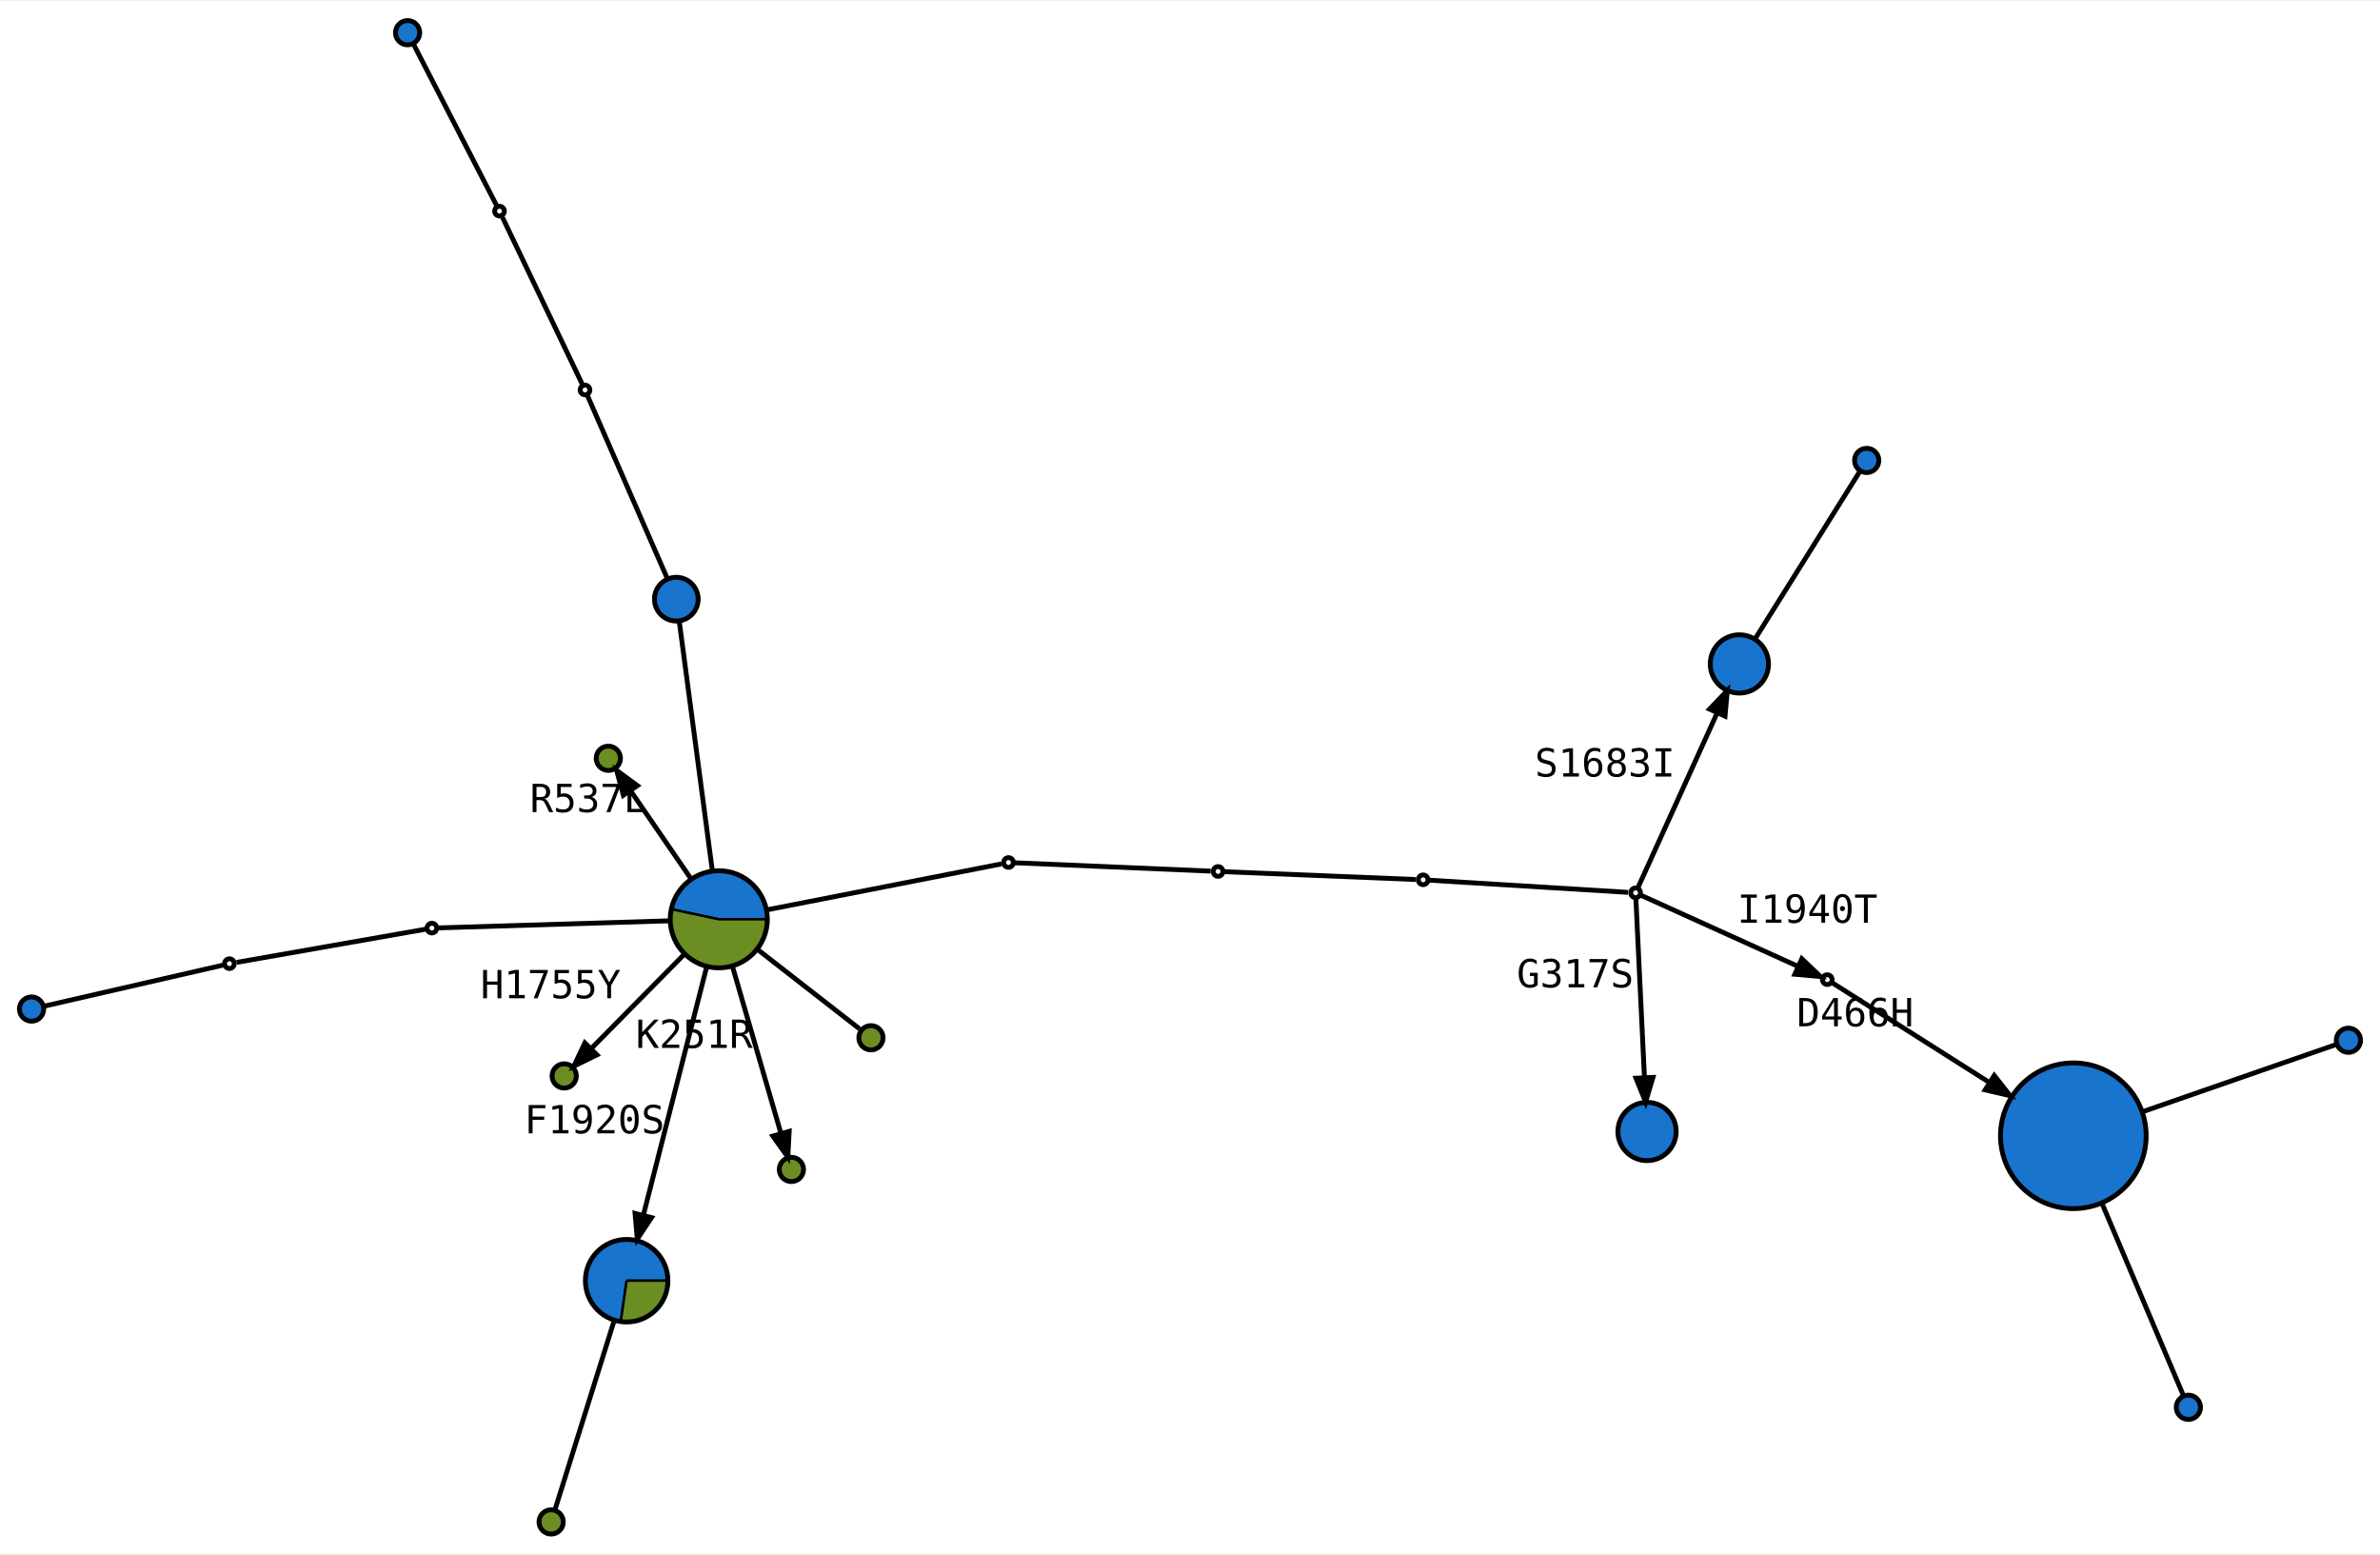
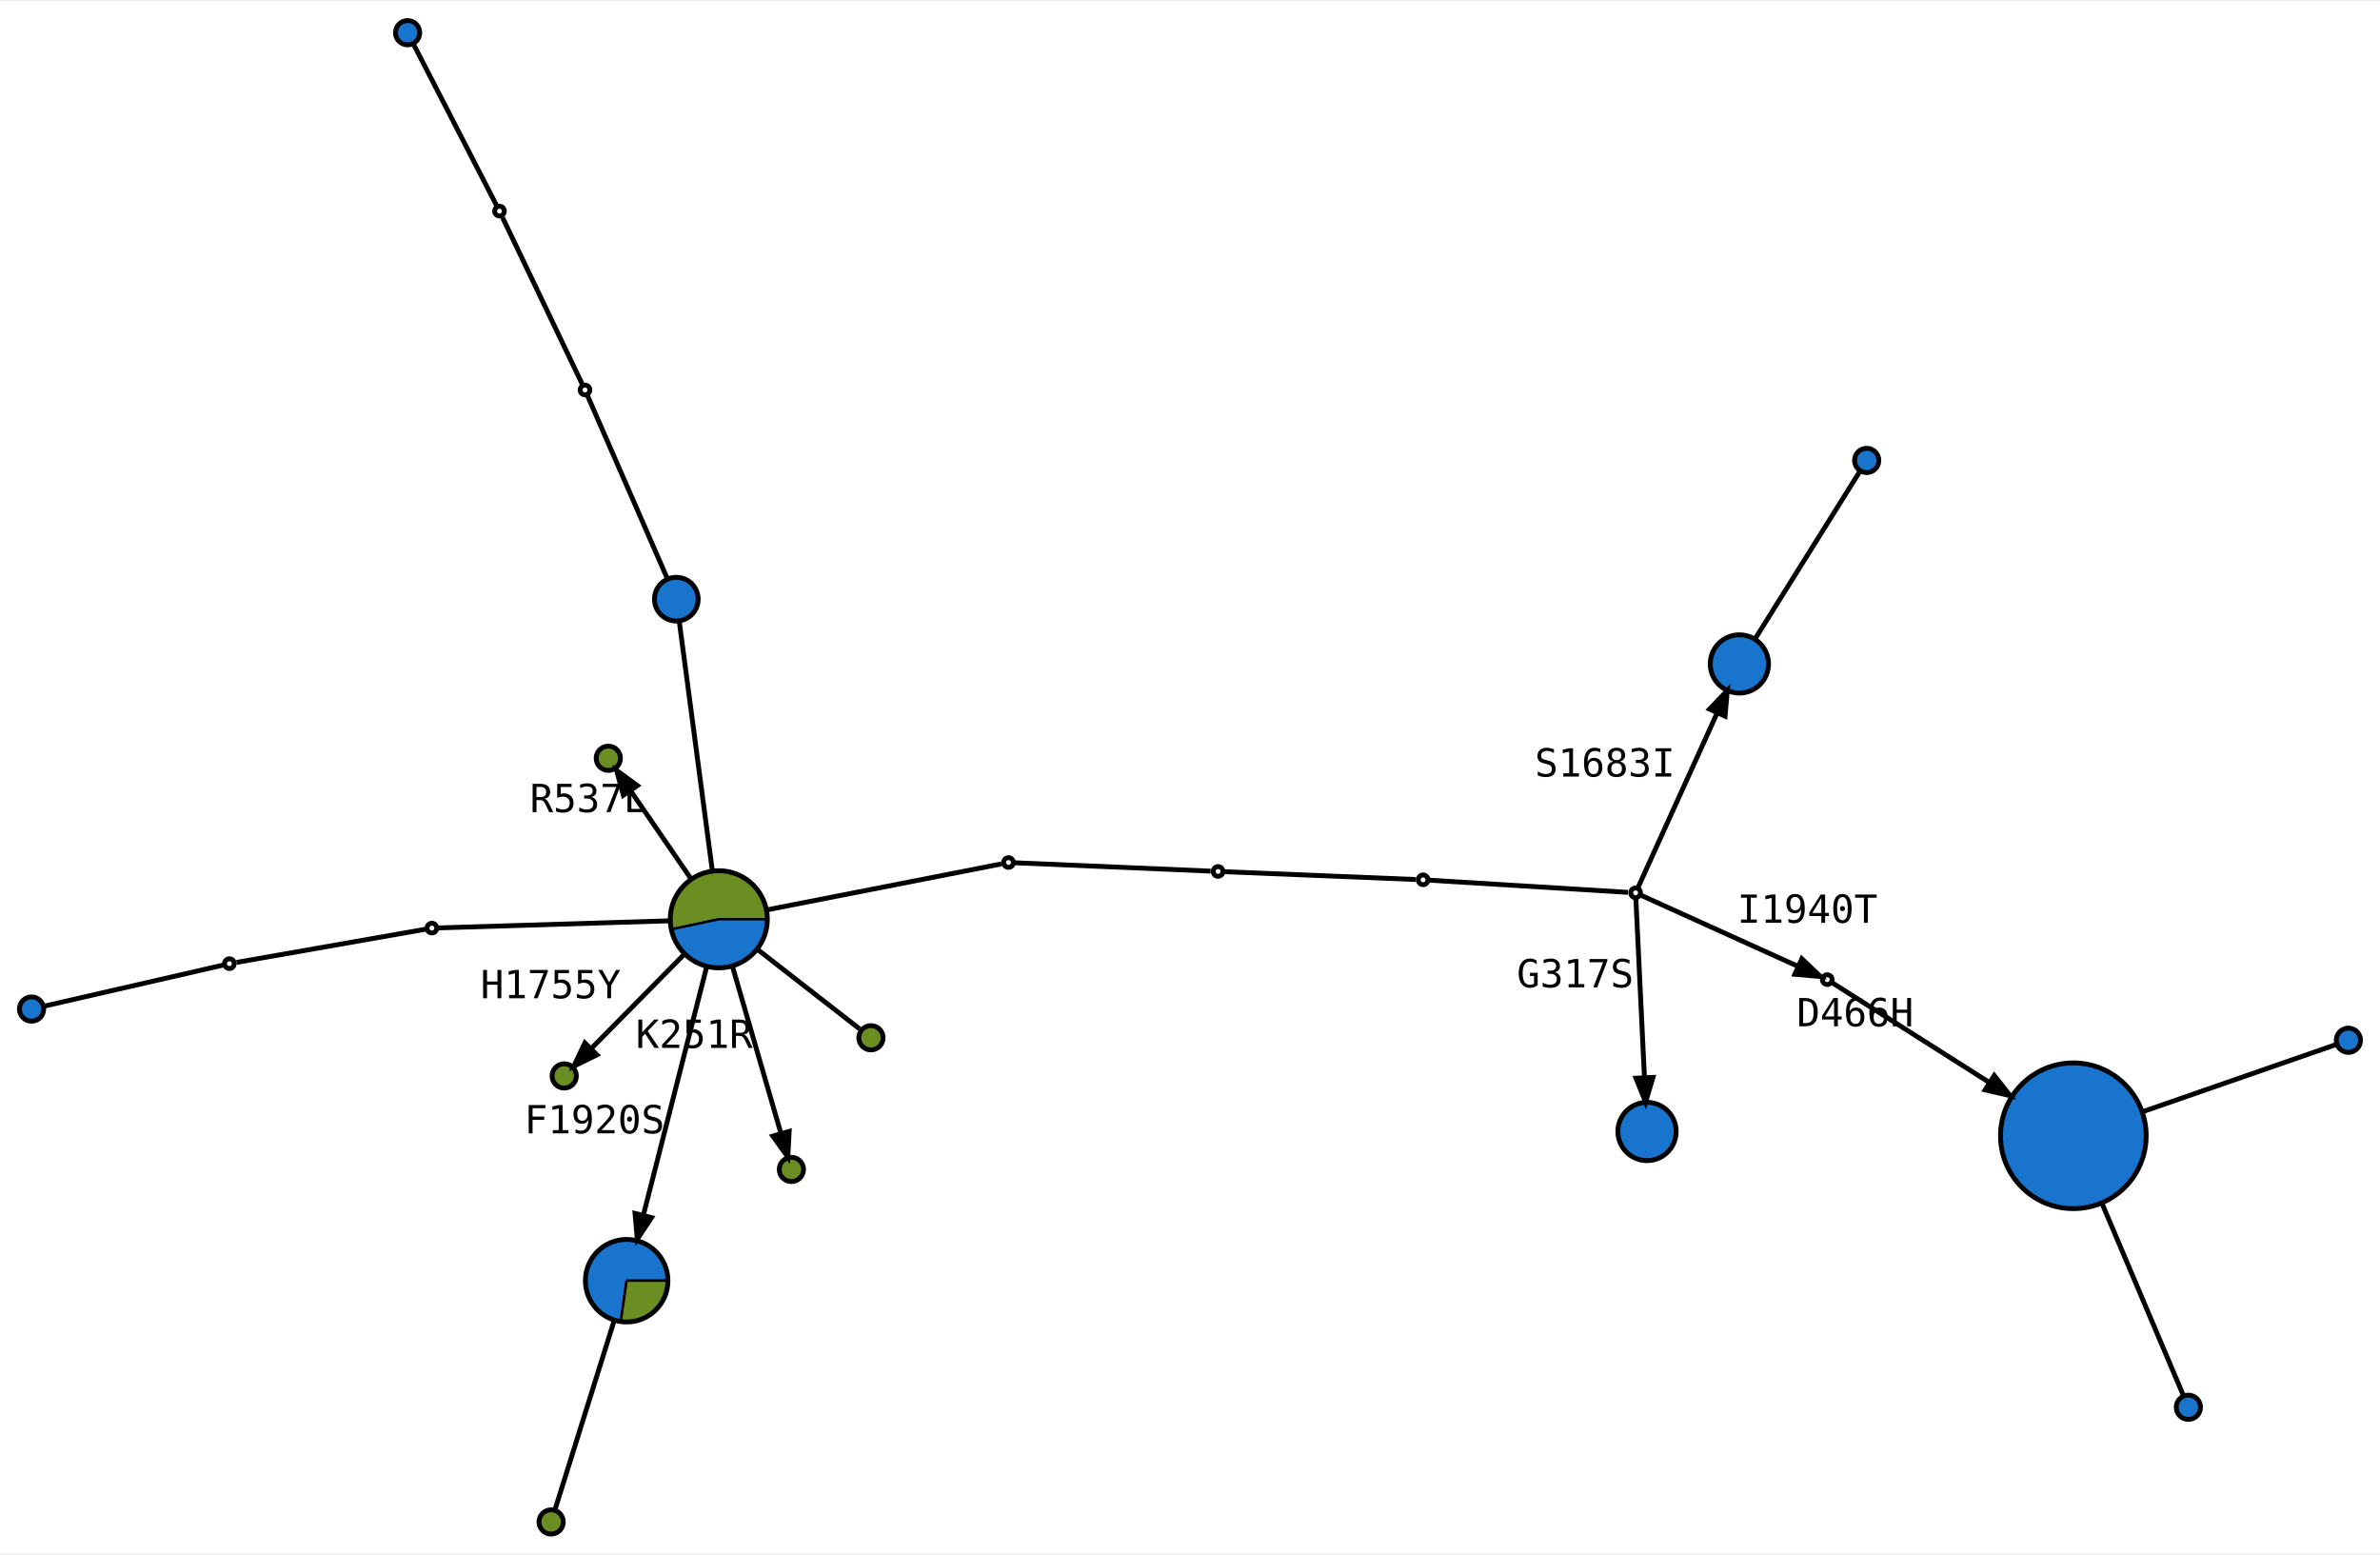
<svg xmlns="http://www.w3.org/2000/svg" width="490pt" height="320pt" viewBox="0.00 0.00 490.17 319.64">
  <g id="graph0" class="graph" transform="scale(1 1) rotate(0) translate(218.876 182.792)">
    <polygon fill="white" stroke="none" points="-218.876,136.843 -218.876,-182.792 271.289,-182.792 271.289,136.843 -218.876,136.843" />
    <g id="node1" class="node">
      <path fill="#1874cd" stroke="black" stroke-width="0.5" d="M-89.814,80.674C-89.814,80.674 -81.314,80.674 -81.314,80.674 -81.314,80.269 -81.343,79.865 -81.4,79.464 -81.458,79.064 -81.544,78.668 -81.658,78.279 -81.772,77.891 -81.914,77.511 -82.082,77.143 -82.25,76.775 -82.445,76.419 -82.663,76.078 -82.882,75.738 -83.125,75.413 -83.39,75.108 -83.655,74.802 -83.942,74.515 -84.248,74.25 -84.554,73.985 -84.878,73.742 -85.219,73.523 -85.559,73.304 -85.915,73.11 -86.283,72.942 -86.651,72.774 -87.031,72.632 -87.419,72.518 -87.808,72.404 -88.204,72.318 -88.604,72.26 -89.005,72.203 -89.409,72.174 -89.814,72.174 -90.219,72.174 -90.623,72.203 -91.024,72.26 -91.424,72.318 -91.82,72.404 -92.209,72.518 -92.597,72.632 -92.977,72.774 -93.345,72.942 -93.713,73.11 -94.069,73.304 -94.409,73.523 -94.75,73.742 -95.074,73.985 -95.38,74.25 -95.686,74.515 -95.973,74.802 -96.238,75.108 -96.503,75.413 -96.746,75.738 -96.965,76.078 -97.183,76.419 -97.378,76.775 -97.546,77.143 -97.714,77.511 -97.856,77.891 -97.97,78.279 -98.084,78.668 -98.17,79.064 -98.228,79.464 -98.285,79.865 -98.314,80.269 -98.314,80.674 -98.314,81.079 -98.285,81.483 -98.228,81.883 -98.17,82.284 -98.084,82.68 -97.97,83.069 -97.856,83.457 -97.714,83.837 -97.546,84.205 -97.378,84.573 -97.183,84.929 -96.965,85.269 -96.746,85.61 -96.503,85.934 -96.238,86.24 -95.973,86.546 -95.686,86.833 -95.38,87.098 -95.074,87.363 -94.75,87.606 -94.409,87.825 -94.069,88.043 -93.713,88.238 -93.345,88.406 -92.977,88.574 -92.597,88.716 -92.209,88.83 -91.82,88.944 -91.424,89.03 -91.024,89.087 -91.024,89.087 -89.814,80.674 -89.814,80.674" />
      <path fill="olivedrab" stroke="black" stroke-width="0.5" d="M-89.814,80.674C-89.814,80.674 -91.024,89.087 -91.024,89.087 -90.422,89.174 -89.814,89.195 -89.208,89.152 -88.602,89.109 -88.002,89.001 -87.419,88.83 -86.836,88.658 -86.273,88.425 -85.74,88.134 -85.207,87.843 -84.707,87.496 -84.248,87.098 -83.789,86.7 -83.373,86.254 -83.009,85.768 -82.645,85.281 -82.335,84.757 -82.082,84.205 -81.83,83.652 -81.637,83.074 -81.508,82.481 -81.379,81.887 -81.314,81.281 -81.314,80.674 -81.314,80.674 -89.814,80.674 -89.814,80.674" />
      <ellipse fill="none" stroke="black" cx="-89.814" cy="80.674" rx="8.5" ry="8.5" />
    </g>
    <g id="node9" class="node">
      <ellipse fill="olivedrab" stroke="black" cx="-105.366" cy="130.343" rx="2.5" ry="2.5" />
    </g>
    <g id="edge2" class="edge">
      <path fill="none" stroke="black" d="M-92.382,88.876C-95.971,100.338 -102.299,120.549 -104.546,127.725" />
    </g>
    <g id="node2" class="node">
-       <path fill="#1874cd" stroke="black" stroke-width="0.5" d="M-70.84,6.257C-70.84,6.257 -60.84,6.257 -60.84,6.257 -60.84,5.645 -60.896,5.035 -61.007,4.434 -61.118,3.833 -61.285,3.244 -61.504,2.673 -61.723,2.102 -61.994,1.553 -62.313,1.032 -62.633,0.511 -62.999,0.02 -63.408,-0.435 -63.817,-0.889 -64.267,-1.305 -64.752,-1.677 -65.237,-2.049 -65.755,-2.376 -66.3,-2.653 -66.844,-2.931 -67.413,-3.158 -67.999,-3.332 -68.586,-3.505 -69.186,-3.625 -69.794,-3.689 -70.402,-3.752 -71.015,-3.76 -71.624,-3.712 -72.234,-3.665 -72.837,-3.561 -73.428,-3.403 -74.018,-3.244 -74.593,-3.032 -75.145,-2.769 -75.696,-2.506 -76.223,-2.193 -76.717,-1.833 -77.212,-1.474 -77.672,-1.07 -78.093,-0.627 -78.514,-0.183 -78.893,0.298 -79.226,0.81 -79.559,1.323 -79.844,1.865 -80.078,2.43 -80.312,2.995 -80.494,3.58 -80.621,4.178 -80.621,4.178 -70.84,6.257 -70.84,6.257" />
-       <path fill="olivedrab" stroke="black" stroke-width="0.5" d="M-70.84,6.257C-70.84,6.257 -80.621,4.178 -80.621,4.178 -80.766,4.861 -80.84,5.558 -80.84,6.257 -80.84,6.955 -80.766,7.652 -80.621,8.336 -80.476,9.019 -80.259,9.686 -79.975,10.324 -79.691,10.962 -79.341,11.569 -78.93,12.135 -78.519,12.7 -78.05,13.221 -77.531,13.688 -77.012,14.156 -76.445,14.568 -75.84,14.917 -75.234,15.266 -74.594,15.551 -73.93,15.767 -73.265,15.983 -72.58,16.129 -71.885,16.202 -71.19,16.275 -70.489,16.275 -69.794,16.202 -69.099,16.129 -68.414,15.983 -67.749,15.767 -67.085,15.551 -66.445,15.266 -65.84,14.917 -65.234,14.568 -64.668,14.156 -64.148,13.688 -63.629,13.221 -63.16,12.7 -62.749,12.135 -62.339,11.569 -61.988,10.962 -61.704,10.324 -61.42,9.686 -61.203,9.019 -61.058,8.336 -60.913,7.652 -60.84,6.955 -60.84,6.257 -60.84,6.257 -70.84,6.257 -70.84,6.257" />
+       <path fill="olivedrab" stroke="black" stroke-width="0.5" d="M-70.84,6.257C-70.84,6.257 -60.84,6.257 -60.84,6.257 -60.84,5.558 -60.913,4.861 -61.058,4.178 -61.203,3.494 -61.42,2.828 -61.704,2.189 -61.988,1.551 -62.339,0.944 -62.749,0.379 -63.16,-0.186 -63.629,-0.707 -64.148,-1.175 -64.668,-1.642 -65.234,-2.054 -65.84,-2.404 -66.445,-2.753 -67.085,-3.038 -67.749,-3.254 -68.414,-3.47 -69.099,-3.615 -69.794,-3.689 -70.489,-3.762 -71.19,-3.762 -71.885,-3.689 -72.58,-3.615 -73.265,-3.47 -73.93,-3.254 -74.594,-3.038 -75.234,-2.753 -75.84,-2.404 -76.445,-2.054 -77.012,-1.642 -77.531,-1.175 -78.05,-0.707 -78.519,-0.186 -78.93,0.379 -79.341,0.944 -79.691,1.551 -79.975,2.189 -80.259,2.828 -80.476,3.494 -80.621,4.178 -80.766,4.861 -80.84,5.558 -80.84,6.257 -80.84,6.955 -80.766,7.652 -80.621,8.336 -80.621,8.336 -70.84,6.257 -70.84,6.257" />
+       <path fill="#1874cd" stroke="black" stroke-width="0.5" d="M-70.84,6.257C-70.84,6.257 -80.621,8.336 -80.621,8.336 -80.494,8.934 -80.312,9.519 -80.078,10.084 -79.844,10.648 -79.559,11.19 -79.226,11.703 -78.893,12.216 -78.514,12.697 -78.093,13.14 -77.672,13.584 -77.212,13.988 -76.717,14.347 -76.223,14.706 -75.696,15.019 -75.145,15.283 -74.593,15.546 -74.018,15.758 -73.428,15.916 -72.837,16.074 -72.234,16.178 -71.624,16.226 -71.015,16.274 -70.402,16.266 -69.794,16.202 -69.186,16.138 -68.586,16.018 -67.999,15.845 -67.413,15.671 -66.844,15.444 -66.3,15.167 -65.755,14.889 -65.237,14.562 -64.752,14.19 -64.267,13.818 -63.817,13.402 -63.408,12.948 -62.999,12.494 -62.633,12.003 -62.313,11.482 -61.994,10.96 -61.723,10.411 -61.504,9.84 -61.285,9.27 -61.118,8.68 -61.007,8.079 -60.896,7.478 -60.84,6.868 -60.84,6.257 -60.84,6.257 -70.84,6.257 -70.84,6.257" />
      <ellipse fill="none" stroke="black" cx="-70.84" cy="6.257" rx="10" ry="10" />
    </g>
    <g id="edge1" class="edge">
      <path fill="none" stroke="black" d="M-73.32,15.985C-76.648,29.038 -82.576,52.285 -86.345,67.068" />
      <polygon fill="black" stroke="black" points="-84.696,67.684 -87.627,72.096 -88.087,66.819 -84.696,67.684" />
      <text text-anchor="middle" x="-96.446" y="50.331" font-family="monospace" font-size="8.00">F1920S</text>
    </g>
    <g id="node3" class="node">
      <ellipse fill="#1874cd" stroke="black" cx="-79.586" cy="-59.658" rx="4.5" ry="4.5" />
    </g>
    <g id="edge3" class="edge">
      <path fill="none" stroke="black" d="M-72.168,-3.754C-74.099,-18.304 -77.601,-44.699 -78.993,-55.187" />
    </g>
    <g id="node6" class="node">
      <ellipse fill="olivedrab" stroke="black" cx="-93.59" cy="-26.892" rx="2.5" ry="2.5" />
    </g>
    <g id="edge7" class="edge">
      <path fill="none" stroke="black" d="M-76.581,-2.108C-80.372,-7.632 -85.28,-14.783 -88.849,-19.983" />
      <polygon fill="black" stroke="black" points="-90.494,-19.288 -91.88,-24.401 -87.608,-21.268 -90.494,-19.288" />
      <text text-anchor="middle" x="-97.7" y="-15.809" font-family="monospace" font-size="8.00">R537L</text>
    </g>
    <g id="node7" class="node">
      <ellipse fill="olivedrab" stroke="black" cx="-102.675" cy="38.511" rx="2.5" ry="2.5" />
    </g>
    <g id="edge8" class="edge">
      <path fill="none" stroke="black" d="M-77.905,13.415C-83.629,19.215 -91.594,27.284 -96.931,32.691" />
      <polygon fill="black" stroke="black" points="-95.932,34.17 -100.69,36.499 -98.423,31.712 -95.932,34.17" />
      <text text-anchor="middle" x="-105.452" y="22.514" font-family="monospace" font-size="8.00">H1755Y</text>
    </g>
    <g id="node8" class="node">
      <ellipse fill="olivedrab" stroke="black" cx="-39.498" cy="30.653" rx="2.5" ry="2.5" />
    </g>
    <g id="edge9" class="edge">
      <path fill="none" stroke="black" d="M-62.931,12.413C-55.967,17.833 -46.268,25.383 -41.853,28.819" />
    </g>
    <g id="node10" class="node">
      <ellipse fill="olivedrab" stroke="black" cx="-55.884" cy="57.764" rx="2.5" ry="2.5" />
    </g>
    <g id="edge10" class="edge">
      <path fill="none" stroke="black" d="M-67.956,16.188C-65.059,26.164 -60.661,41.311 -58.05,50.304" />
      <polygon fill="black" stroke="black" points="-56.339,49.92 -56.626,55.21 -59.701,50.896 -56.339,49.92" />
      <text text-anchor="middle" x="-75.894" y="32.742" font-family="monospace" font-size="8.00">K251R</text>
    </g>
    <g id="node18" class="node">
      <ellipse fill="white" stroke="black" cx="-129.927" cy="8.071" rx="1" ry="1" />
    </g>
    <g id="edge4" class="edge">
      <path fill="none" stroke="black" d="M-80.863,6.565C-95.614,7.018 -122.115,7.832 -128.51,8.028" />
    </g>
    <g id="node20" class="node">
      <ellipse fill="white" stroke="black" cx="-11.171" cy="-5.434" rx="1" ry="1" />
    </g>
    <g id="edge11" class="edge">
      <path fill="none" stroke="black" d="M-60.986,4.326C-46.157,1.421 -19.139,-3.873 -12.616,-5.151" />
    </g>
    <g id="node23" class="node">
      <ellipse fill="white" stroke="black" cx="-98.391" cy="-102.732" rx="1" ry="1" />
    </g>
    <g id="edge15" class="edge">
      <path fill="none" stroke="black" d="M-81.458,-63.945C-85.62,-73.479 -95.463,-96.025 -97.858,-101.512" />
    </g>
    <g id="node4" class="node">
      <ellipse fill="#1874cd" stroke="black" cx="-212.376" cy="24.739" rx="2.5" ry="2.5" />
    </g>
    <g id="node5" class="node">
      <ellipse fill="#1874cd" stroke="black" cx="-134.927" cy="-176.292" rx="2.5" ry="2.5" />
    </g>
    <g id="node11" class="node">
      <ellipse fill="#1874cd" stroke="black" cx="208.136" cy="50.832" rx="15" ry="15" />
    </g>
    <g id="node15" class="node">
      <ellipse fill="#1874cd" stroke="black" cx="264.789" cy="31.162" rx="2.5" ry="2.5" />
    </g>
    <g id="edge18" class="edge">
      <path fill="none" stroke="black" d="M222.432,45.868C236.068,41.134 255.508,34.385 262.319,32.02" />
    </g>
    <g id="node16" class="node">
      <ellipse fill="#1874cd" stroke="black" cx="231.828" cy="106.735" rx="2.5" ry="2.5" />
    </g>
    <g id="edge19" class="edge">
      <path fill="none" stroke="black" d="M213.993,64.65C219.693,78.101 227.905,97.477 230.784,104.27" />
    </g>
    <g id="node12" class="node">
      <ellipse fill="#1874cd" stroke="black" cx="139.356" cy="-46.321" rx="6" ry="6" />
    </g>
    <g id="node14" class="node">
      <ellipse fill="#1874cd" stroke="black" cx="165.578" cy="-88.221" rx="2.5" ry="2.5" />
    </g>
    <g id="edge22" class="edge">
      <path fill="none" stroke="black" d="M142.571,-51.458C148.26,-60.549 159.892,-79.137 164.054,-85.787" />
    </g>
    <g id="node13" class="node">
      <ellipse fill="#1874cd" stroke="black" cx="120.338" cy="49.95" rx="6" ry="6" />
    </g>
    <g id="node17" class="node">
      <ellipse fill="white" stroke="black" cx="117.983" cy="0.809" rx="1" ry="1" />
    </g>
    <g id="edge23" class="edge">
      <path fill="none" stroke="black" d="M118.511,-0.356C120.716,-5.218 129.322,-24.194 134.762,-36.192" />
      <polygon fill="black" stroke="black" points="133.214,-37.014 136.873,-40.845 136.401,-35.569 133.214,-37.014" />
      <text text-anchor="middle" x="111.659" y="-23.128" font-family="monospace" font-size="8.00">S1683I</text>
    </g>
    <g id="edge24" class="edge">
      <path fill="none" stroke="black" d="M118.041,2.024C118.28,6.997 119.197,26.131 119.797,38.667" />
      <polygon fill="black" stroke="black" points="121.556,38.809 120.047,43.888 118.06,38.977 121.556,38.809" />
      <text text-anchor="middle" x="105.54" y="20.275" font-family="monospace" font-size="8.00">G317S</text>
    </g>
    <g id="node25" class="node">
      <ellipse fill="white" stroke="black" cx="157.456" cy="18.679" rx="1" ry="1" />
    </g>
    <g id="edge21" class="edge">
      <path fill="none" stroke="black" d="M118.959,1.251C123.363,3.245 141.598,11.5 151.307,15.895" />
      <polygon fill="black" stroke="black" points="152.217,14.386 156.051,18.043 150.774,17.575 152.217,14.386" />
      <text text-anchor="middle" x="153.359" y="6.981" font-family="monospace" font-size="8.00">I1940T</text>
    </g>
    <g id="node19" class="node">
      <ellipse fill="white" stroke="black" cx="-171.629" cy="15.39" rx="1" ry="1" />
    </g>
    <g id="edge5" class="edge">
      <path fill="none" stroke="black" d="M-130.957,8.252C-136.577,9.239 -163.501,13.964 -170.145,15.13" />
    </g>
    <g id="edge6" class="edge">
      <path fill="none" stroke="black" d="M-172.636,15.621C-177.833,16.814 -201.676,22.284 -209.718,24.129" />
    </g>
    <g id="node21" class="node">
      <ellipse fill="white" stroke="black" cx="31.991" cy="-3.592" rx="1" ry="1" />
    </g>
    <g id="edge12" class="edge">
      <path fill="none" stroke="black" d="M-10.104,-5.389C-4.288,-5.141 23.579,-3.951 30.455,-3.658" />
    </g>
    <g id="node22" class="node">
      <ellipse fill="white" stroke="black" cx="74.221" cy="-1.87" rx="1" ry="1" />
    </g>
    <g id="edge13" class="edge">
      <path fill="none" stroke="black" d="M33.035,-3.55C38.725,-3.318 65.991,-2.205 72.718,-1.931" />
    </g>
    <g id="edge14" class="edge">
      <path fill="none" stroke="black" d="M75.303,-1.803C81.199,-1.442 109.454,0.287 116.426,0.714" />
    </g>
    <g id="node24" class="node">
      <ellipse fill="white" stroke="black" cx="-116.003" cy="-139.556" rx="1" ry="1" />
    </g>
    <g id="edge16" class="edge">
      <path fill="none" stroke="black" d="M-98.826,-103.642C-101.199,-108.604 -112.571,-132.379 -115.376,-138.245" />
    </g>
    <g id="edge17" class="edge">
      <path fill="none" stroke="black" d="M-116.471,-140.464C-118.884,-145.149 -129.957,-166.645 -133.693,-173.896" />
    </g>
    <g id="edge20" class="edge">
      <path fill="none" stroke="black" d="M158.335,19.237C162.175,21.673 177.845,31.614 190.596,39.704" />
      <polygon fill="black" stroke="black" points="191.85,38.426 195.134,42.583 189.975,41.382 191.85,38.426" />
      <text text-anchor="middle" x="163.206" y="28.292" font-family="monospace" font-size="8.00">D466H</text>
    </g>
  </g>
</svg>
